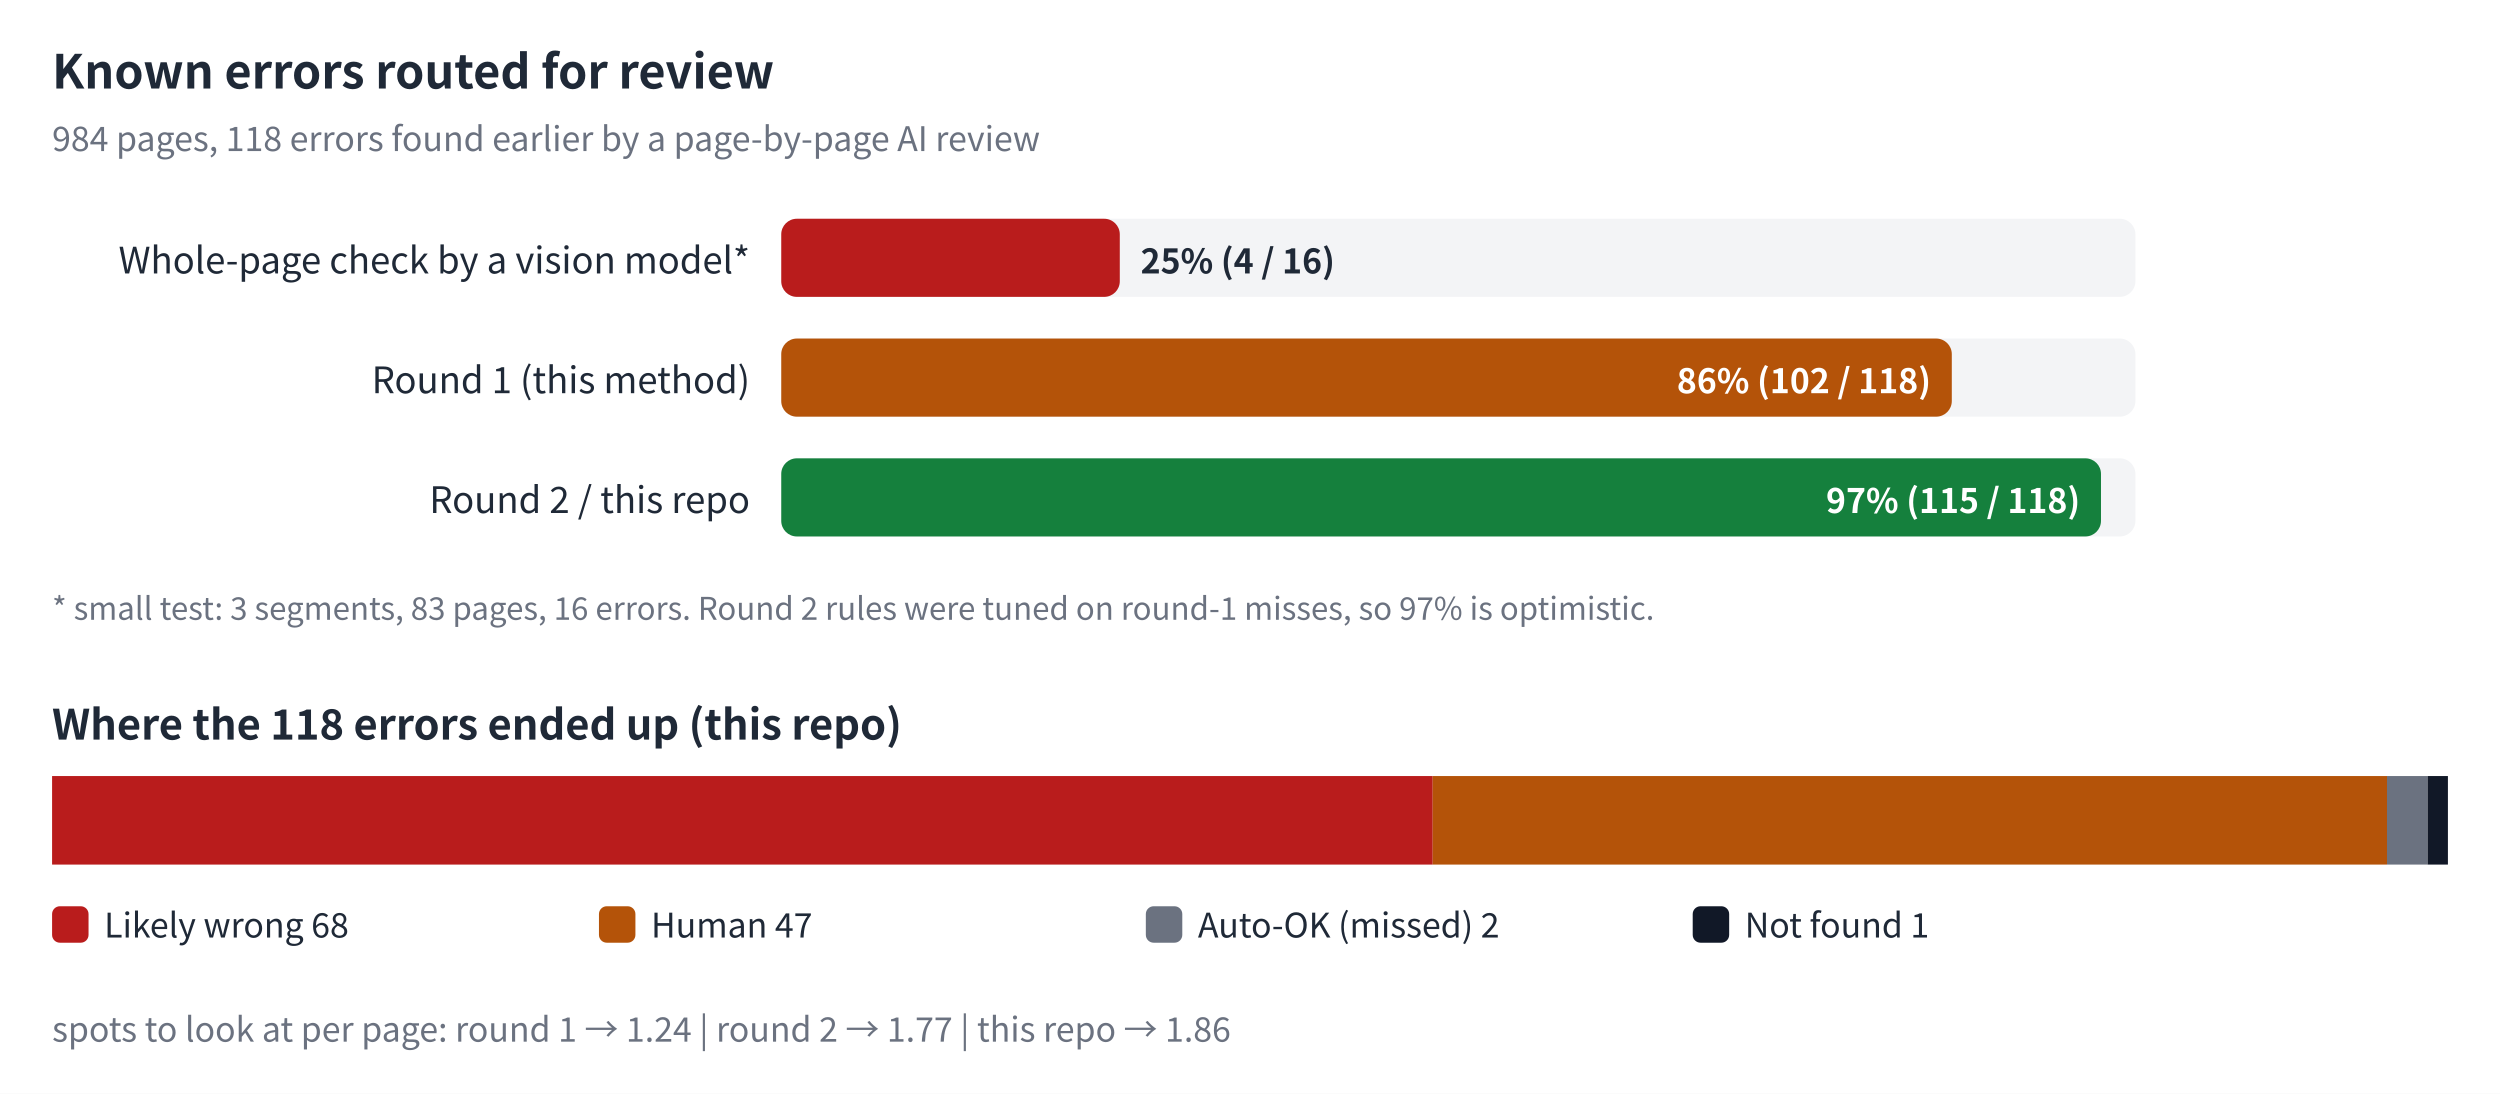
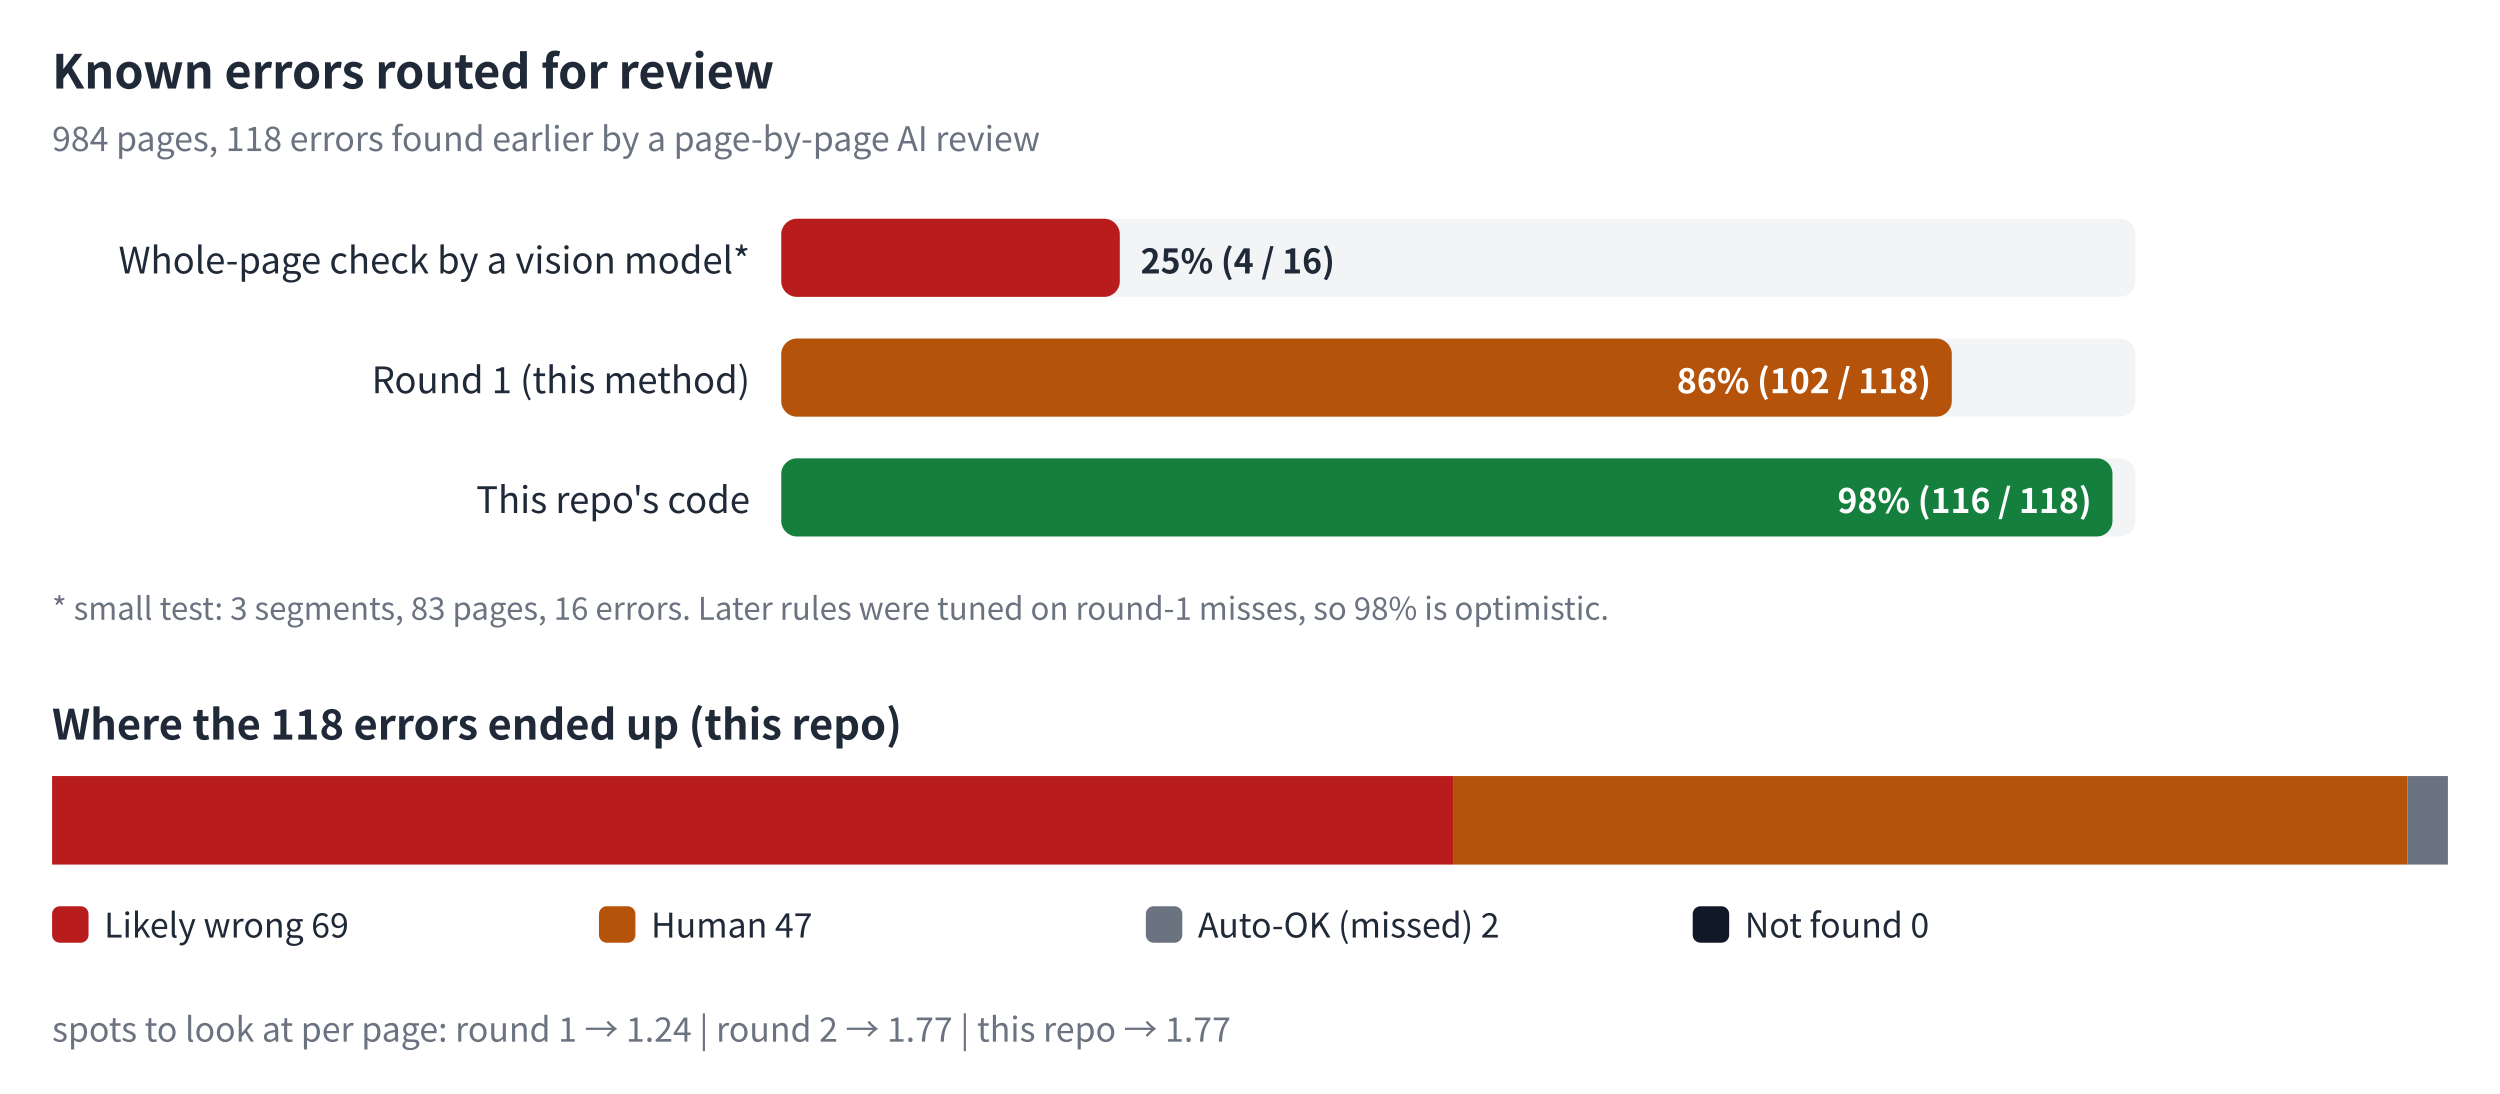
<svg xmlns="http://www.w3.org/2000/svg" width="960" height="420" viewBox="0 0 960 420" style="font-family:'PingFang SC','Hiragino Sans GB','Noto Sans CJK SC','Microsoft YaHei','Helvetica Neue',Arial,sans-serif">
  <defs>
    <marker id="a" markerWidth="10" markerHeight="10" refX="8" refY="3" orient="auto">
      <path d="M0,0 L8,3 L0,6 z" fill="#6b7280" />
    </marker>
  </defs>
  <rect width="960" height="420" fill="#ffffff" />
  <text x="20" y="34" font-size="18" fill="#1f2937" font-weight="700" text-anchor="start">Known errors routed for review</text>
  <text x="20" y="58" font-size="13" fill="#6b7280" font-weight="400" text-anchor="start">984 pages, 118 errors found earlier by a page-by-page AI review</text>
  <text x="288" y="105" font-size="14" fill="#1f2937" font-weight="400" text-anchor="end">Whole-page check by a vision model*</text>
  <rect x="300" y="84" width="520" height="30" rx="6" fill="#f3f4f6" stroke="#f3f4f6" stroke-width="0" />
  <rect x="300" y="84" width="130.0" height="30" rx="6" fill="#b91c1c" stroke="#b91c1c" stroke-width="0" />
  <text x="438.0" y="105" font-size="13" fill="#1f2937" font-weight="700" text-anchor="start">25%  (4 / 16)</text>
  <text x="288" y="151" font-size="14" fill="#1f2937" font-weight="400" text-anchor="end">Round 1 (this method)</text>
  <rect x="300" y="130" width="520" height="30" rx="6" fill="#f3f4f6" stroke="#f3f4f6" stroke-width="0" />
  <rect x="300" y="130" width="449.492" height="30" rx="6" fill="#b45309" stroke="#b45309" stroke-width="0" />
  <text x="741.492" y="151" font-size="13" fill="#fff" font-weight="700" text-anchor="end">86%  (102 / 118)</text>
-   <text x="288" y="197" font-size="14" fill="#1f2937" font-weight="400" text-anchor="end">Round 2 / this repo</text>
+   <text x="288" y="197" font-size="14" fill="#1f2937" font-weight="400" text-anchor="end">This repo's code</text>
  <rect x="300" y="176" width="520" height="30" rx="6" fill="#f3f4f6" stroke="#f3f4f6" stroke-width="0" />
-   <rect x="300" y="176" width="506.78" height="30" rx="6" fill="#15803d" stroke="#15803d" stroke-width="0" />
-   <text x="798.78" y="197" font-size="13" fill="#fff" font-weight="700" text-anchor="end">97%  (115 / 118)</text>
-   <text x="20" y="238" font-size="12" fill="#6b7280" font-weight="400" text-anchor="start">* small test: 3 segments, 83 pages, 16 errors. Round 2 rules were tuned on round-1 misses, so 97% is optimistic.</text>
+   <rect x="300" y="176" width="511.186" height="30" rx="6" fill="#15803d" stroke="#15803d" stroke-width="0" />
+   <text x="803.186" y="197" font-size="13" fill="#fff" font-weight="700" text-anchor="end">98%  (116 / 118)</text>
+   <text x="20" y="238" font-size="12" fill="#6b7280" font-weight="400" text-anchor="start">* small test: 3 segments, 83 pages, 16 errors. Later rules were tuned on round-1 misses, so 98% is optimistic.</text>
  <text x="20" y="284" font-size="16" fill="#1f2937" font-weight="700" text-anchor="start">Where the 118 errors ended up (this repo)</text>
-   <rect x="20" y="298" width="530.169" height="34" rx="0" fill="#b91c1c" stroke="#b91c1c" stroke-width="0" />
-   <rect x="550.169" y="298" width="366.441" height="34" rx="0" fill="#b45309" stroke="#b45309" stroke-width="0" />
-   <rect x="916.61" y="298" width="15.593" height="34" rx="0" fill="#6b7280" stroke="#6b7280" stroke-width="0" />
-   <rect x="932.203" y="298" width="7.797" height="34" rx="0" fill="#111827" stroke="#111827" stroke-width="0" />
+   <rect x="20" y="298" width="537.966" height="34" rx="0" fill="#b91c1c" stroke="#b91c1c" stroke-width="0" />
+   <rect x="557.966" y="298" width="366.441" height="34" rx="0" fill="#b45309" stroke="#b45309" stroke-width="0" />
+   <rect x="924.407" y="298" width="15.593" height="34" rx="0" fill="#6b7280" stroke="#6b7280" stroke-width="0" />
+   <rect x="940.0" y="298" width="0.0" height="34" rx="0" fill="#111827" stroke="#111827" stroke-width="0" />
  <rect x="20" y="348" width="14" height="14" rx="3" fill="#b91c1c" stroke="#b91c1c" stroke-width="0" />
-   <text x="40" y="360" font-size="13" fill="#1f2937" font-weight="400" text-anchor="start">Likely wrong  68</text>
+   <text x="40" y="360" font-size="13" fill="#1f2937" font-weight="400" text-anchor="start">Likely wrong  69</text>
  <rect x="230" y="348" width="14" height="14" rx="3" fill="#b45309" stroke="#b45309" stroke-width="0" />
  <text x="250" y="360" font-size="13" fill="#1f2937" font-weight="400" text-anchor="start">Human  47</text>
  <rect x="440" y="348" width="14" height="14" rx="3" fill="#6b7280" stroke="#6b7280" stroke-width="0" />
  <text x="460" y="360" font-size="13" fill="#1f2937" font-weight="400" text-anchor="start">Auto-OK (missed)  2</text>
  <rect x="650" y="348" width="14" height="14" rx="3" fill="#111827" stroke="#111827" stroke-width="0" />
-   <text x="670" y="360" font-size="13" fill="#1f2937" font-weight="400" text-anchor="start">Not found  1</text>
-   <text x="20" y="400" font-size="13" fill="#6b7280" font-weight="400" text-anchor="start">spots to look at per page:  round 1 → 1.24   |   round 2 → 1.77   |   this repo → 1.86</text>
+   <text x="670" y="360" font-size="13" fill="#1f2937" font-weight="400" text-anchor="start">Not found  0</text>
+   <text x="20" y="400" font-size="13" fill="#6b7280" font-weight="400" text-anchor="start">spots to look at per page:  round 1 → 1.24   |   round 2 → 1.77   |   this repo → 1.77</text>
</svg>
